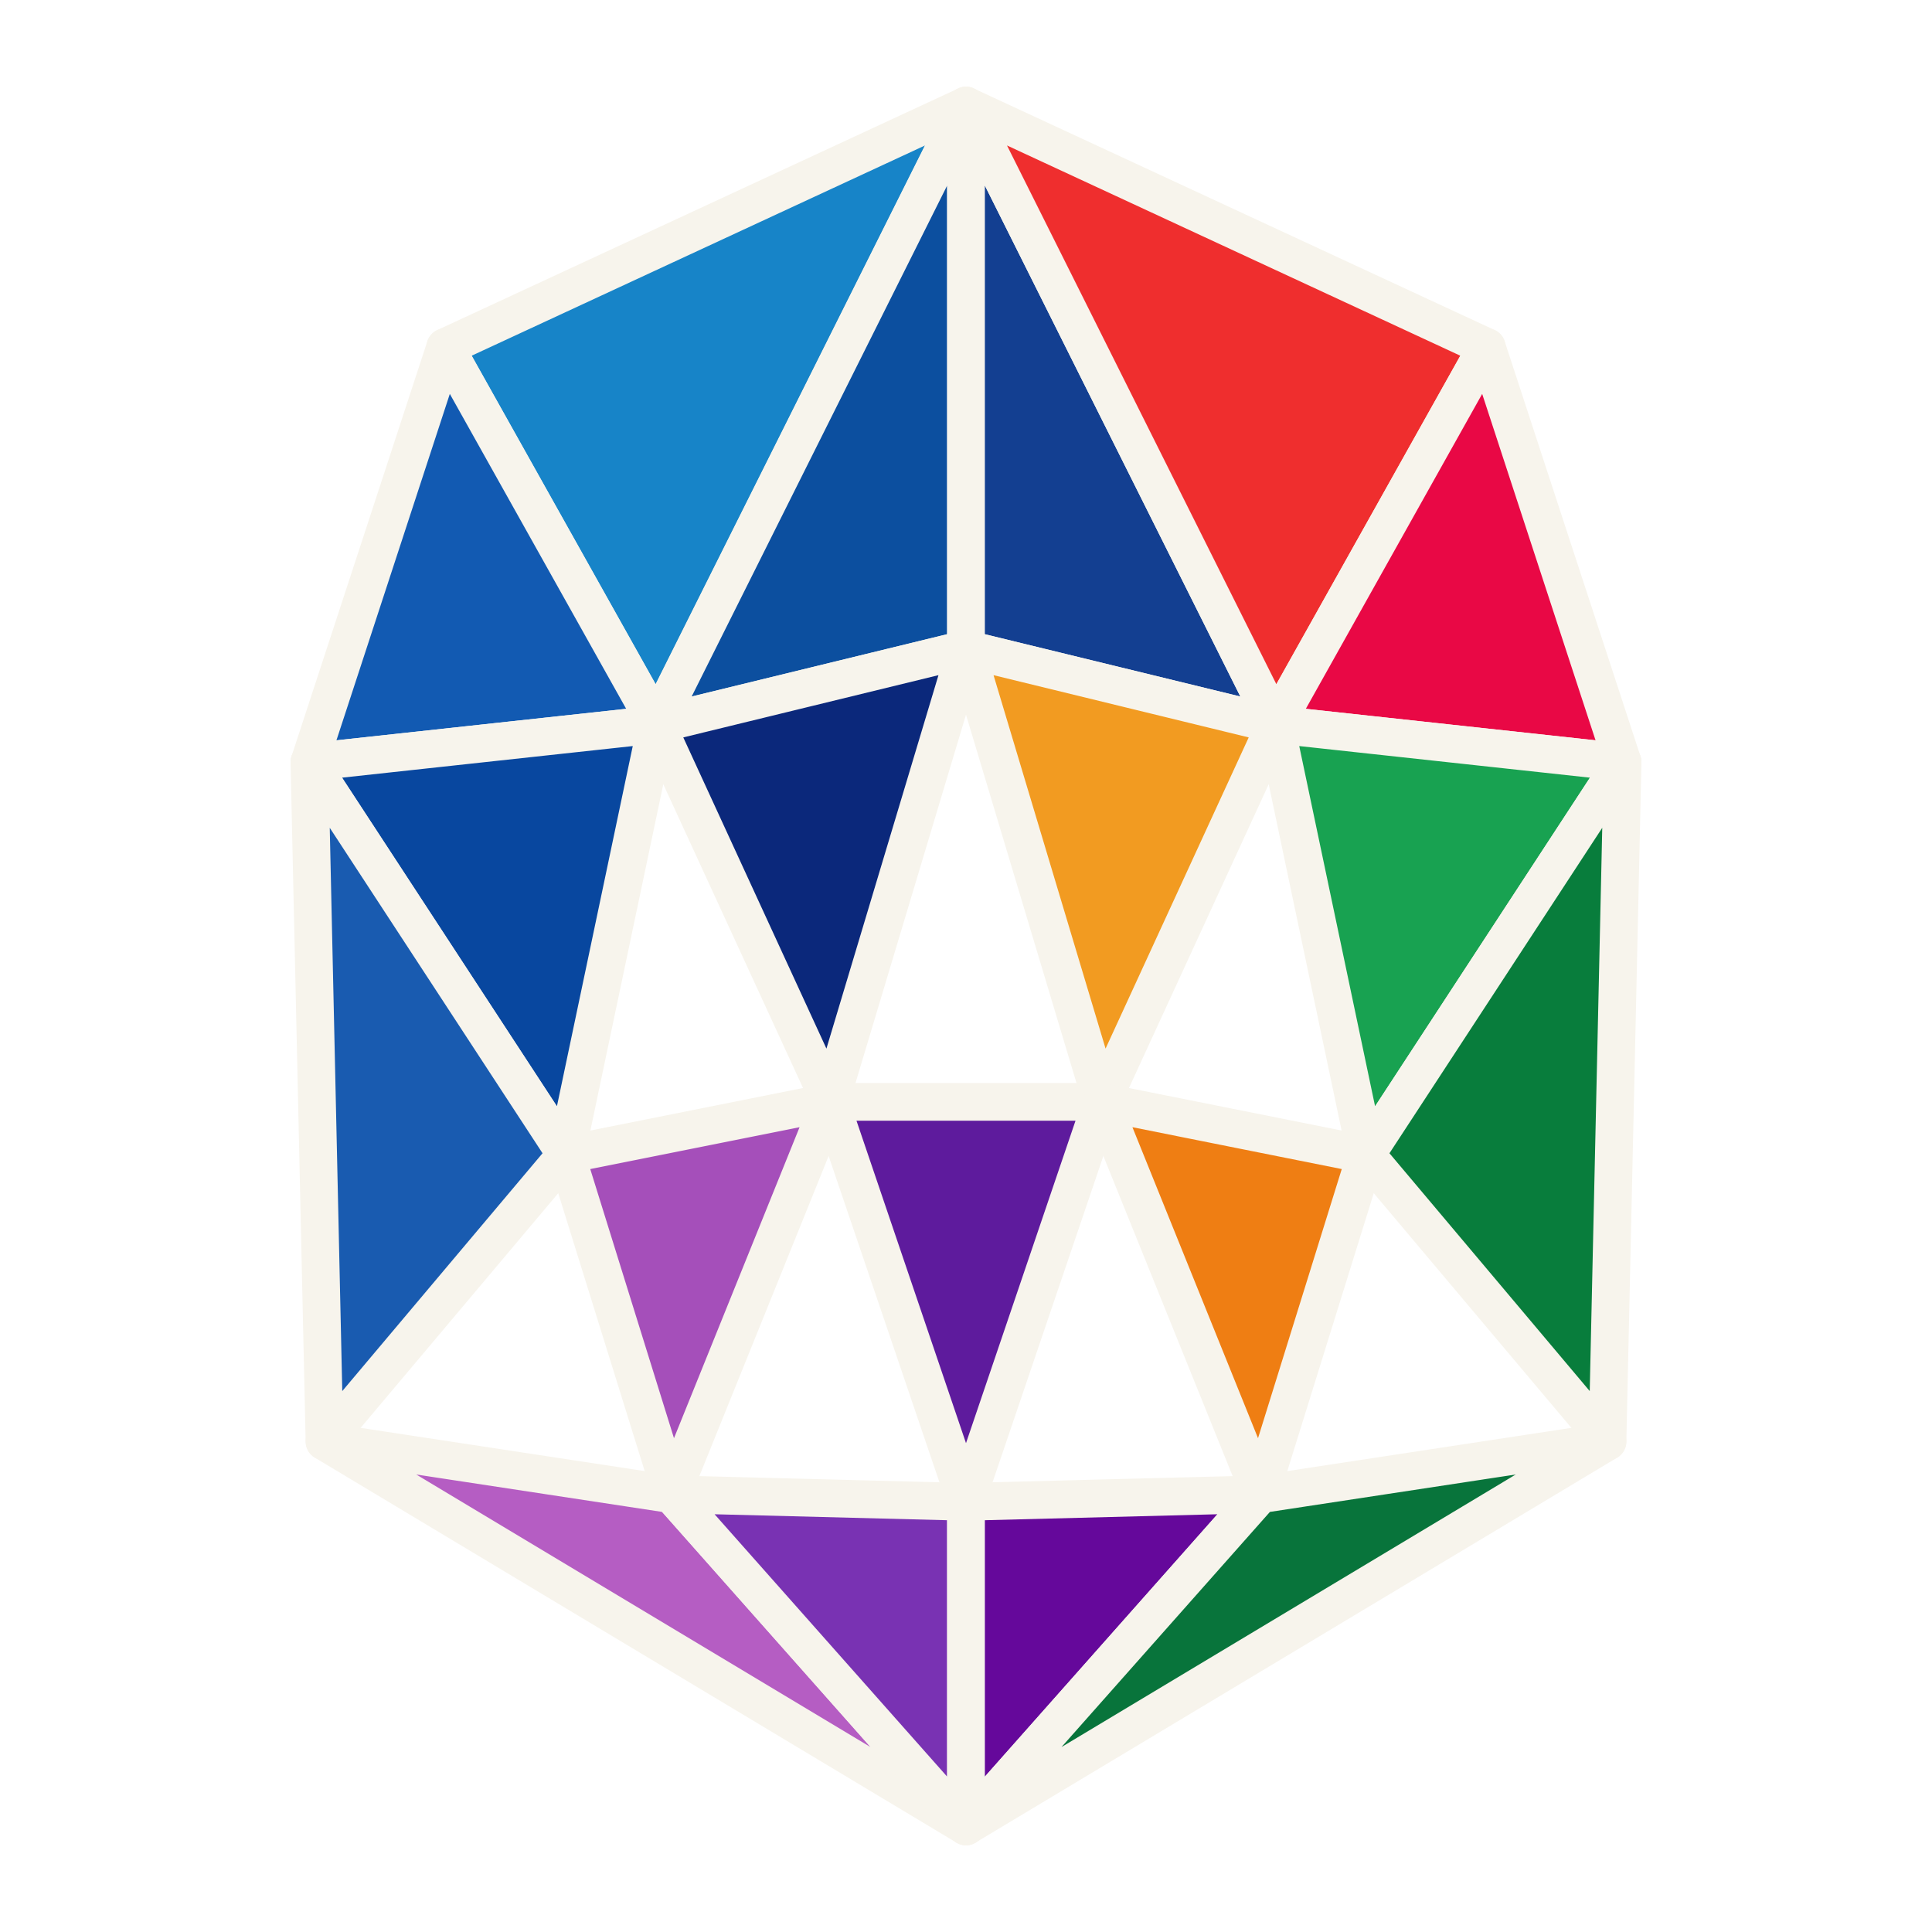
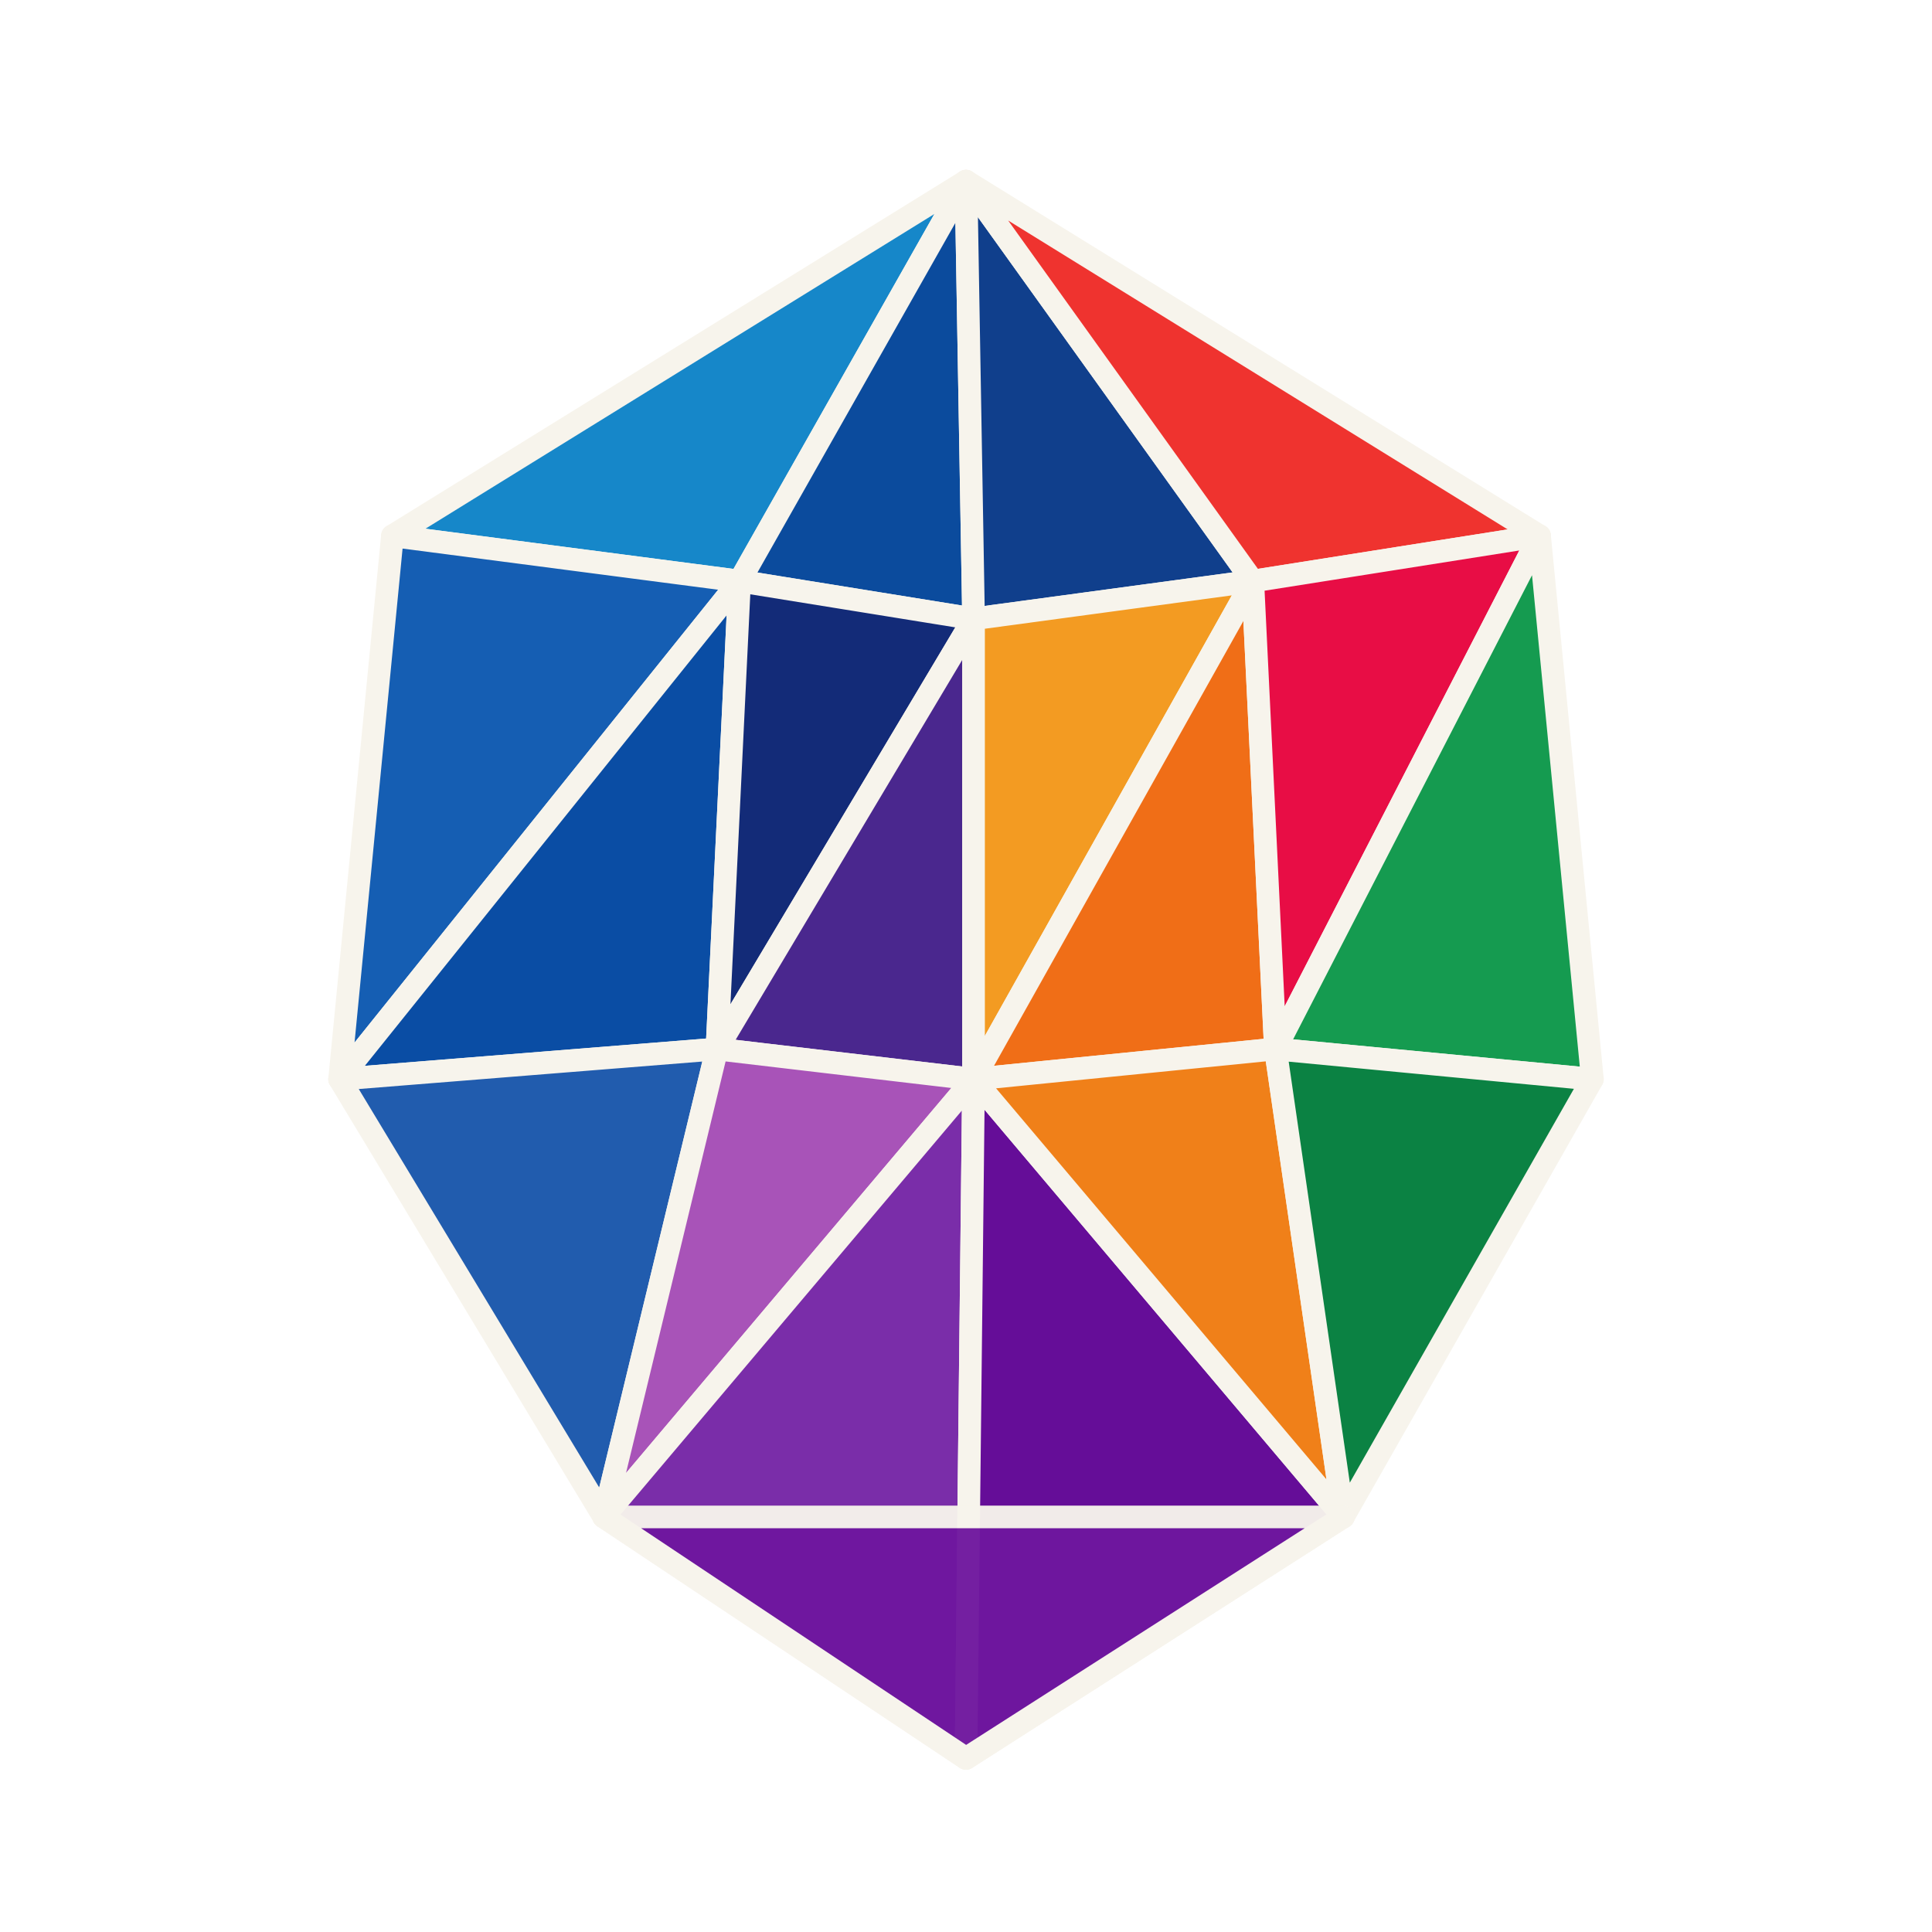
<svg xmlns="http://www.w3.org/2000/svg" viewBox="0 0 512 512" role="img" aria-labelledby="title desc">
-   <g stroke="#f7f4ec" stroke-width="10" stroke-linejoin="round">
-     <polygon points="256,28 118,92 174,192" fill="#1784c8" />
-     <polygon points="256,28 174,192 256,172" fill="#0c4f9f" />
-     <polygon points="256,28 256,172 338,192" fill="#133f91" />
-     <polygon points="256,28 338,192 394,92" fill="#ef2e2e" />
-     <polygon points="118,92 82,202 174,192" fill="#125ab2" />
-     <polygon points="82,202 174,192 150,306" fill="#08479f" />
-     <polygon points="174,192 256,172 220,292" fill="#0b287b" />
-     <polygon points="256,172 338,192 292,292" fill="#f29b21" />
-     <polygon points="338,192 394,92 430,202" fill="#e90845" />
-     <polygon points="338,192 430,202 362,306" fill="#18a251" />
-     <polygon points="82,202 150,306 86,382" fill="#195bb0" />
-     <polygon points="150,306 220,292 178,396" fill="#a54fba" />
-     <polygon points="220,292 292,292 256,398" fill="#5e1b9d" />
-     <polygon points="292,292 362,306 334,396" fill="#ef7e13" />
-     <polygon points="362,306 430,202 426,382" fill="#087d3c" />
-     <polygon points="86,382 178,396 256,484" fill="#b55dc3" />
-     <polygon points="178,396 256,398 256,484" fill="#7932b3" />
-     <polygon points="256,398 334,396 256,484" fill="#65089b" />
-     <polygon points="334,396 426,382 256,484" fill="#08743b" />
+   <g stroke="#f7f4ec" stroke-width="6" stroke-linejoin="round">
+     <polygon points="256,48 104,142 196,154" fill="#1687c9" />
+     <polygon points="256,48 196,154 258,164" fill="#0b4b9d" />
+     <polygon points="256,48 258,164 332,154" fill="#103f8c" />
+     <polygon points="256,48 332,154 408,142" fill="#ef332f" />
+     <polygon points="104,142 90,286 196,154" fill="#155eb3" />
+     <polygon points="90,286 190,278 196,154" fill="#0a4da4" />
+     <polygon points="196,154 190,278 258,164" fill="#132b78" />
+     <polygon points="258,164 190,278 258,286" fill="#4a278e" />
+     <polygon points="258,164 258,286 332,154" fill="#f39b22" />
+     <polygon points="332,154 258,286 338,278" fill="#f06e17" />
+     <polygon points="332,154 338,278 408,142" fill="#e80d45" />
+     <polygon points="408,142 338,278 422,286" fill="#159b50" />
+     <polygon points="90,286 160,402 190,278" fill="#215cae" />
+     <polygon points="190,278 160,402 258,286" fill="#a853b8" />
+     <polygon points="258,286 160,402 256,466" fill="#7a2da9" />
+     <polygon points="258,286 256,466 356,402" fill="#650d98" />
+     <polygon points="258,286 356,402 338,278" fill="#f08019" />
+     <polygon points="338,278 356,402 422,286" fill="#0b8243" />
+     <polygon points="160,402 356,402 256,466" fill="#6e169e" opacity=".96" />
  </g>
</svg>
